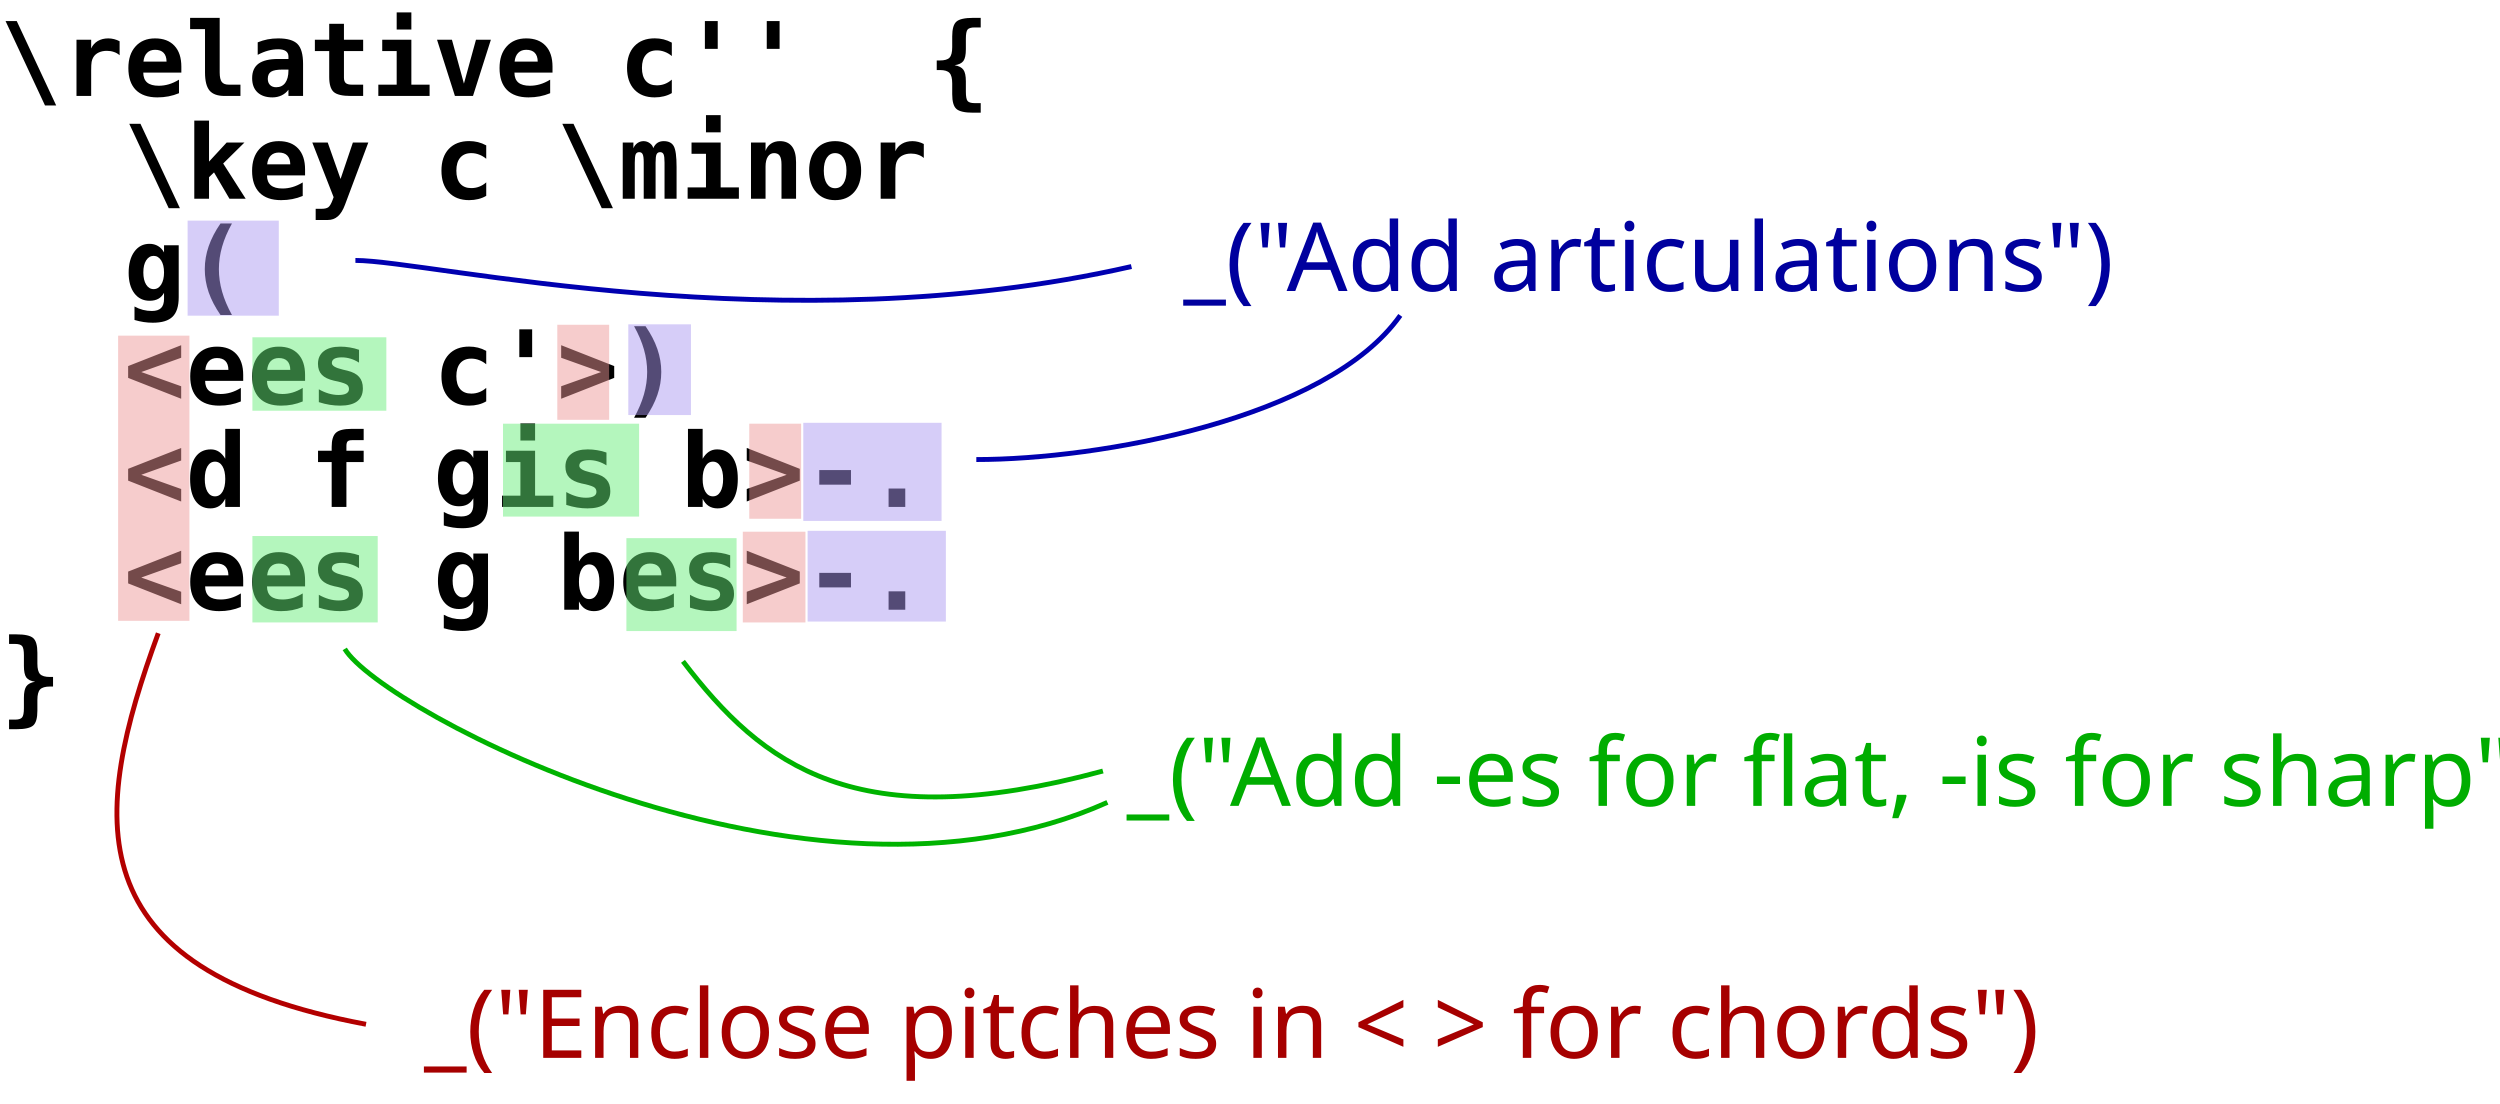
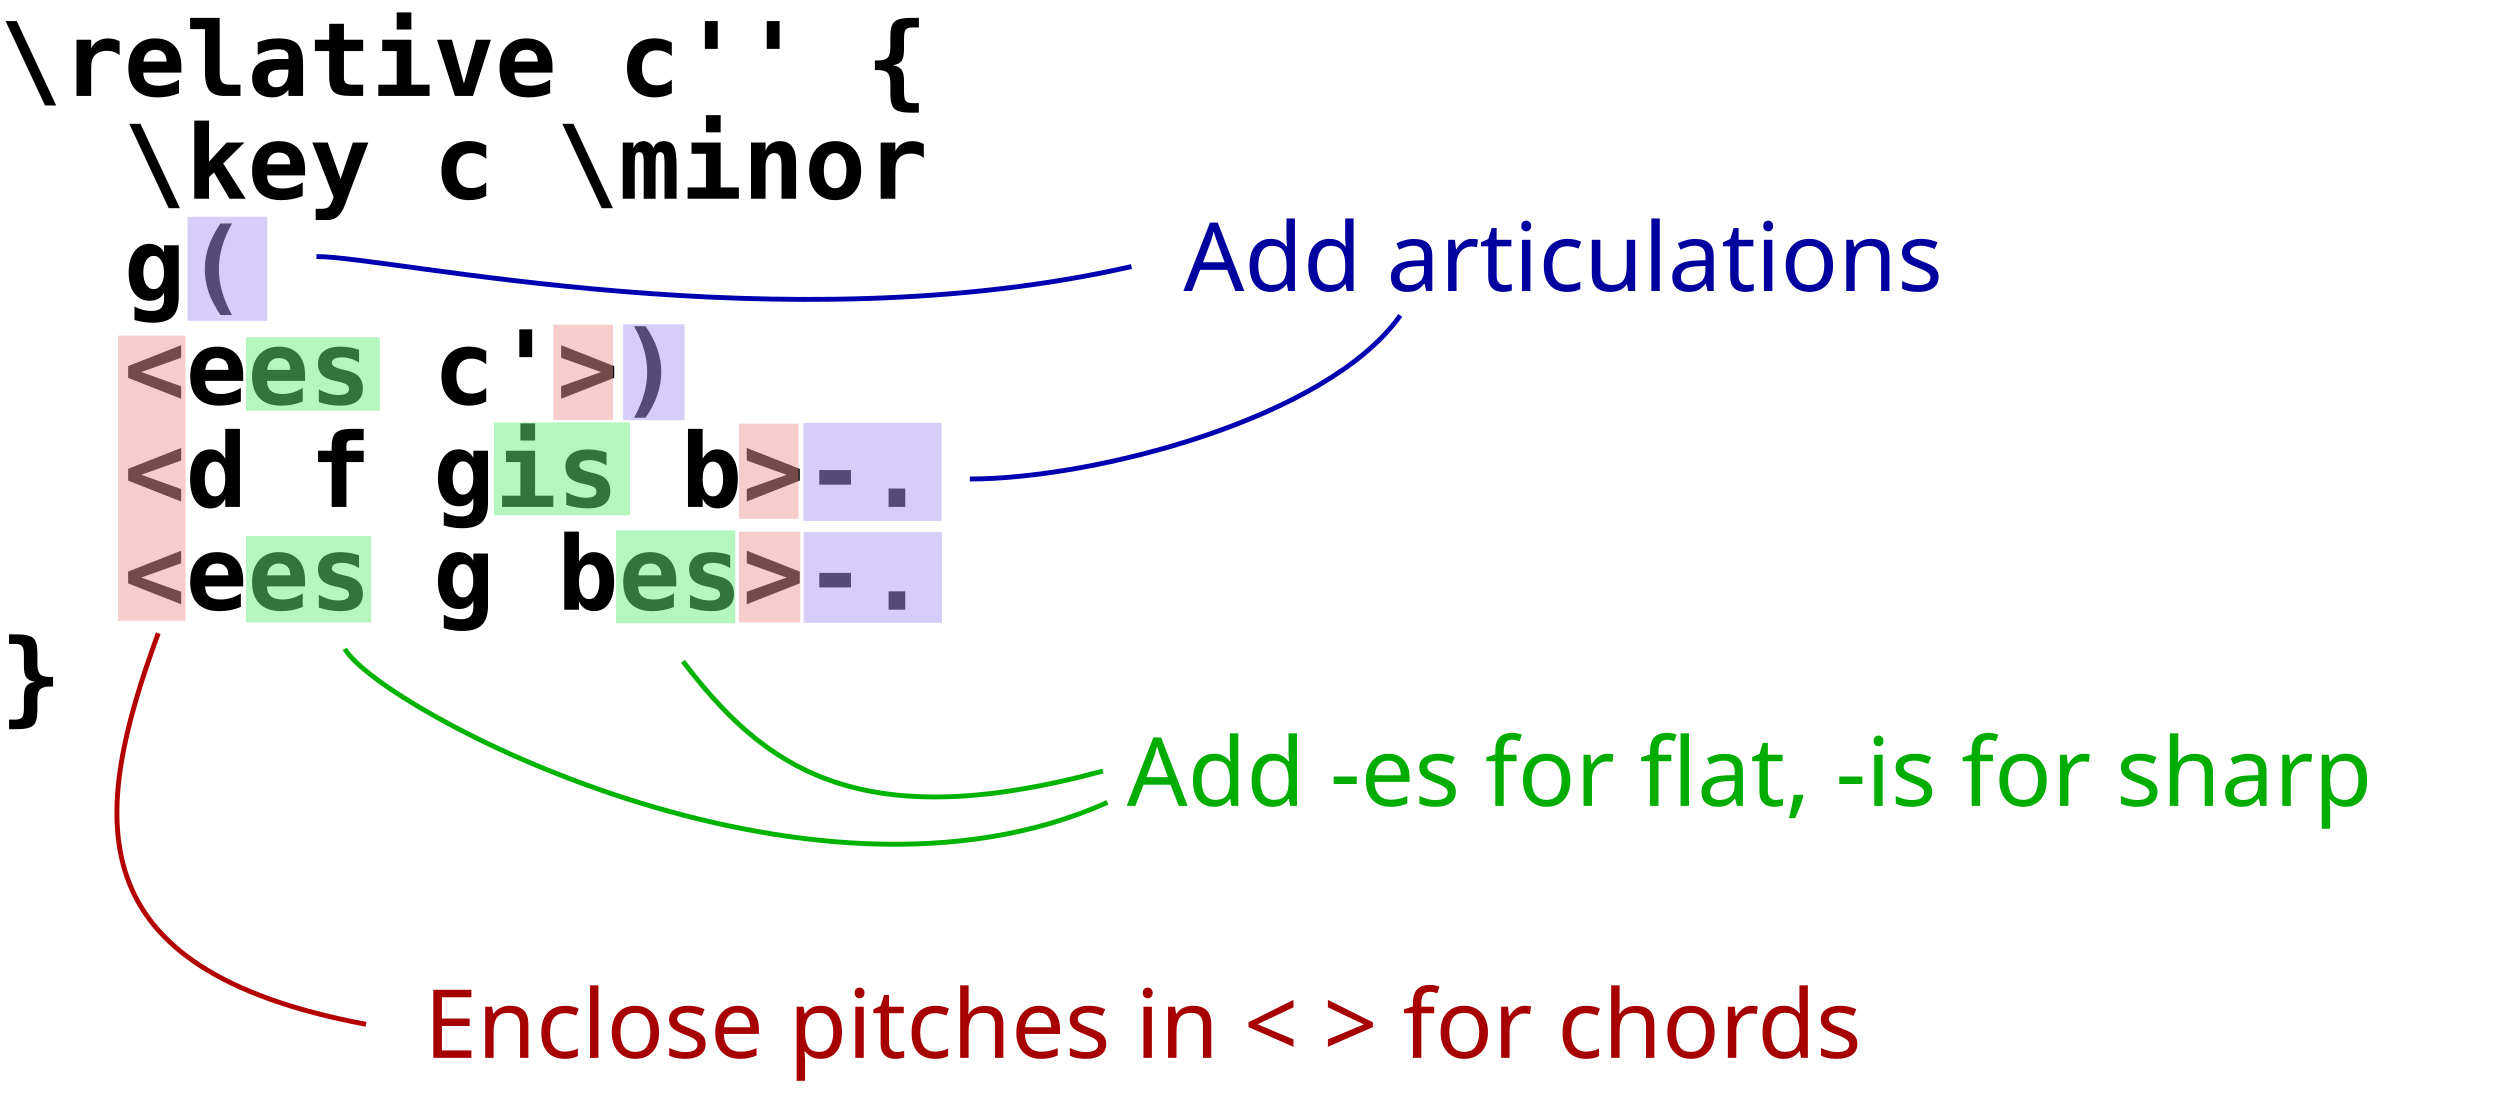
<svg xmlns="http://www.w3.org/2000/svg" id="svg548" width="681.264" height="300.842" version="1.0">
  <defs id="defs550">
    </defs>
  <text xml:space="preserve" style="font-size:28px;font-style:normal;font-variant:normal;font-weight:bold;font-stretch:normal;line-height:100%;writing-mode:lr-tb;text-anchor:start;fill:#000000;fill-opacity:1;stroke:none;stroke-width:1pt;stroke-linecap:butt;stroke-linejoin:miter;stroke-opacity:1;font-family:Luxi Mono" x="0" y="26.152" id="text554">
-     <tspan x="0" y="26.152" id="tspan954">\relative c''  {</tspan>
+     <tspan x="0" y="26.152" id="tspan954">\relative c'' {</tspan>
    <tspan x="0" y="54.152" id="tspan956">  \key c \minor</tspan>
    <tspan x="0" y="82.152" id="tspan958">  g(</tspan>
    <tspan x="0" y="110.152" id="tspan960">  &lt;ees c'&gt;)</tspan>
    <tspan x="0" y="138.152" id="tspan962">  &lt;d f gis b&gt;-.</tspan>
    <tspan x="0" y="166.152" id="tspan964">  &lt;ees g bes&gt;-.</tspan>
    <tspan x="0" y="194.152" id="tspan966">}</tspan>
    <tspan x="0" y="222.152" id="tspan968" />
  </text>
-   <rect style="font-size:12px;fill:#ee9797;fill-opacity:0.489;fill-rule:evenodd;stroke:none;stroke-width:1pt" id="rect626" width="19.428" height="77.71" x="32.19" y="91.469" />
-   <rect style="font-size:12px;fill:#ee9797;fill-opacity:0.489;fill-rule:evenodd;stroke:none;stroke-width:1pt" id="rect628" width="14.129" height="25.903" x="204.184" y="115.46" />
-   <rect style="font-size:12px;fill:#ee9797;fill-opacity:0.489;fill-rule:evenodd;stroke:none;stroke-width:0.975pt" id="rect629" width="17.073" height="24.726" x="202.418" y="144.895" />
-   <rect style="font-size:12px;fill:#67ee7a;fill-opacity:0.489;fill-rule:evenodd;stroke:none;stroke-width:1pt" id="rect630" width="36.5" height="20.016" x="68.78" y="91.911" />
-   <rect style="font-size:12px;fill:#67ee7a;fill-opacity:0.489;fill-rule:evenodd;stroke:none;stroke-width:1pt" id="rect631" width="34.145" height="23.549" x="68.78" y="146.072" />
-   <rect style="font-size:12px;fill:#67ee7a;fill-opacity:0.489;fill-rule:evenodd;stroke:none;stroke-width:1.037pt" id="rect632" width="30.024" height="25.315" x="170.699" y="146.651" />
-   <rect style="font-size:12px;fill:#ad99f2;fill-opacity:0.489;fill-rule:evenodd;stroke:none;stroke-width:1pt" id="rect633" width="24.857" height="25.903" x="51.119" y="60.121" />
+   <rect style="font-size:12px;fill:#ee9797;fill-opacity:0.489;fill-rule:evenodd;stroke:none;stroke-width:1pt" id="rect626" width="18.367" height="77.71" x="32.19" y="91.469" />
+   <rect style="font-size:12px;fill:#ee9797;fill-opacity:0.489;fill-rule:evenodd;stroke:none;stroke-width:1pt" id="rect628" width="16.25" height="25.903" x="201.356" y="115.46" />
+   <rect style="font-size:12px;fill:#ee9797;fill-opacity:0.489;fill-rule:evenodd;stroke:none;stroke-width:0.975pt" id="rect629" width="16.719" height="24.726" x="201.357" y="144.895" />
+   <rect style="font-size:12px;fill:#67ee7a;fill-opacity:0.489;fill-rule:evenodd;stroke:none;stroke-width:1pt" id="rect630" width="36.5" height="20.016" x="67.012" y="91.911" />
+   <rect style="font-size:12px;fill:#67ee7a;fill-opacity:0.489;fill-rule:evenodd;stroke:none;stroke-width:1pt" id="rect631" width="34.145" height="23.549" x="67.012" y="146.072" />
+   <rect style="font-size:12px;fill:#67ee7a;fill-opacity:0.489;fill-rule:evenodd;stroke:none;stroke-width:1.037pt" id="rect632" width="32.499" height="25.315" x="167.87" y="144.529" />
+   <rect style="font-size:12px;fill:#ad99f2;fill-opacity:0.489;fill-rule:evenodd;stroke:none;stroke-width:1pt" id="rect633" width="21.675" height="28.378" x="51.119" y="59.06" />
  <rect style="font-size:12px;fill:#ad99f2;fill-opacity:0.489;fill-rule:evenodd;stroke:none;stroke-width:0.994pt" id="rect634" width="37.678" height="26.736" x="218.902" y="115.216" />
-   <rect style="font-size:12px;fill:#ad99f2;fill-opacity:0.489;fill-rule:evenodd;stroke:none;stroke-width:1.039pt" id="rect635" width="37.678" height="24.726" x="220.079" y="144.651" />
-   <rect style="font-size:12px;fill:#67ee7a;fill-opacity:0.489;fill-rule:evenodd;stroke:none;stroke-width:1.037pt" id="rect636" width="37.089" height="25.315" x="137.071" y="115.459" />
-   <rect style="font-size:12px;fill:#ad99f2;fill-opacity:0.489;fill-rule:evenodd;stroke:none;stroke-width:0.956pt" id="rect638" width="17.073" height="24.726" x="171.216" y="88.379" />
-   <path style="fill:none;fill-opacity:1;fill-rule:evenodd;stroke:#0000b0;stroke-width:1pt;stroke-linecap:butt;stroke-linejoin:miter;stroke-opacity:1" d="M 96.85,70.969 C 116.831,70.969 213.41,94.281 308.322,72.634" id="path639" />
-   <path style="fill:none;fill-opacity:1;fill-rule:evenodd;stroke:#0000b0;stroke-width:1pt;stroke-linecap:butt;stroke-linejoin:miter;stroke-opacity:1" d="M 266.052,125.229 C 299.355,125.229 361.605,114.263 381.587,85.956" id="path640" />
+   <rect style="font-size:12px;fill:#ad99f2;fill-opacity:0.489;fill-rule:evenodd;stroke:none;stroke-width:1.039pt" id="rect635" width="37.678" height="24.726" x="219.019" y="145.005" />
+   <rect style="font-size:12px;fill:#67ee7a;fill-opacity:0.489;fill-rule:evenodd;stroke:none;stroke-width:1.037pt" id="rect636" width="37.089" height="25.315" x="134.596" y="115.106" />
+   <rect style="font-size:12px;fill:#ad99f2;fill-opacity:0.489;fill-rule:evenodd;stroke:none;stroke-width:0.956pt" id="rect638" width="16.719" height="26.14" x="169.802" y="88.379" />
+   <path style="fill:none;fill-opacity:1;fill-rule:evenodd;stroke:#0000b0;stroke-width:1pt;stroke-linecap:butt;stroke-linejoin:miter;stroke-opacity:1" d="M 86.244,69.908 C 106.225,69.908 213.41,94.281 308.322,72.634" id="path639" />
+   <path style="fill:none;fill-opacity:1;fill-rule:evenodd;stroke:#0000b0;stroke-width:1pt;stroke-linecap:butt;stroke-linejoin:miter;stroke-opacity:1" d="M 264.285,130.532 C 297.588,130.532 361.605,114.263 381.587,85.956" id="path640" />
  <path style="fill:none;fill-opacity:1;fill-rule:evenodd;stroke:#00b300;stroke-width:1pt;stroke-linecap:butt;stroke-linejoin:miter;stroke-opacity:1" d="M 93.942,176.827 C 103.933,193.478 220.182,255.29 301.774,218.657" id="path641" />
  <path style="fill:none;fill-opacity:1;fill-rule:evenodd;stroke:#00b300;stroke-width:1pt;stroke-linecap:butt;stroke-linejoin:miter;stroke-opacity:1" d="M 186.113,180.219 C 207.76,208.526 233.117,228.424 300.555,210.108" id="path642" />
  <path style="fill:none;fill-opacity:1;fill-rule:evenodd;stroke:#b30000;stroke-width:1pt;stroke-linecap:butt;stroke-linejoin:miter;stroke-opacity:1" d="M 43.128,172.558 C 24.812,222.512 19.817,264.14 99.743,279.126" id="path643" />
  <text style="font-size:26px;font-style:normal;font-weight:normal;writing-mode:lr-tb;text-anchor:start;fill:#00009e;fill-opacity:1;stroke:none;stroke-width:1.25;stroke-linecap:butt;stroke-linejoin:miter;stroke-opacity:1;font-family:Bitstream Charter" x="322.475" y="79.294" id="text694">
-     <tspan x="322.475" y="79.294" id="tspan648">_("Add articulations")</tspan>
+     <tspan x="322.475" y="79.294" id="tspan648">Add articulations</tspan>
  </text>
  <text style="font-size:26px;font-style:normal;font-weight:normal;writing-mode:lr-tb;text-anchor:start;fill:#00ad00;fill-opacity:1;stroke:none;stroke-width:1pt;stroke-linecap:butt;stroke-linejoin:miter;stroke-opacity:1;font-family:Bitstream Charter" x="307.042" y="219.601" id="text699">
-     <tspan x="307.042" y="219.601" id="tspan707">_("Add -es for flat, -is for sharp")</tspan>
+     <tspan x="307.042" y="219.601" id="tspan707">Add -es for flat, -is for sharp</tspan>
  </text>
  <text style="font-size:26px;font-style:normal;font-weight:normal;writing-mode:lr-tb;text-anchor:start;fill:#a60000;fill-opacity:1;stroke:none;stroke-width:1pt;stroke-linecap:butt;stroke-linejoin:miter;stroke-opacity:1;font-family:Bitstream Charter" x="115.561" y="288.284" id="text702">
-     <tspan x="115.561" y="288.284" id="tspan625">_("Enclose pitches in &lt; &gt; for chords")</tspan>
+     <tspan x="115.561" y="288.284" id="tspan625">Enclose pitches in &lt; &gt; for chords</tspan>
  </text>
-   <rect style="font-size:12px;fill:#ee9797;fill-opacity:0.489;fill-rule:evenodd;stroke:none;stroke-width:1pt" id="rect970" width="14.129" height="25.903" x="151.865" y="88.498" />
+   <rect style="font-size:12px;fill:#ee9797;fill-opacity:0.489;fill-rule:evenodd;stroke:none;stroke-width:1pt" id="rect970" width="16.25" height="25.903" x="150.805" y="88.498" />
</svg>
